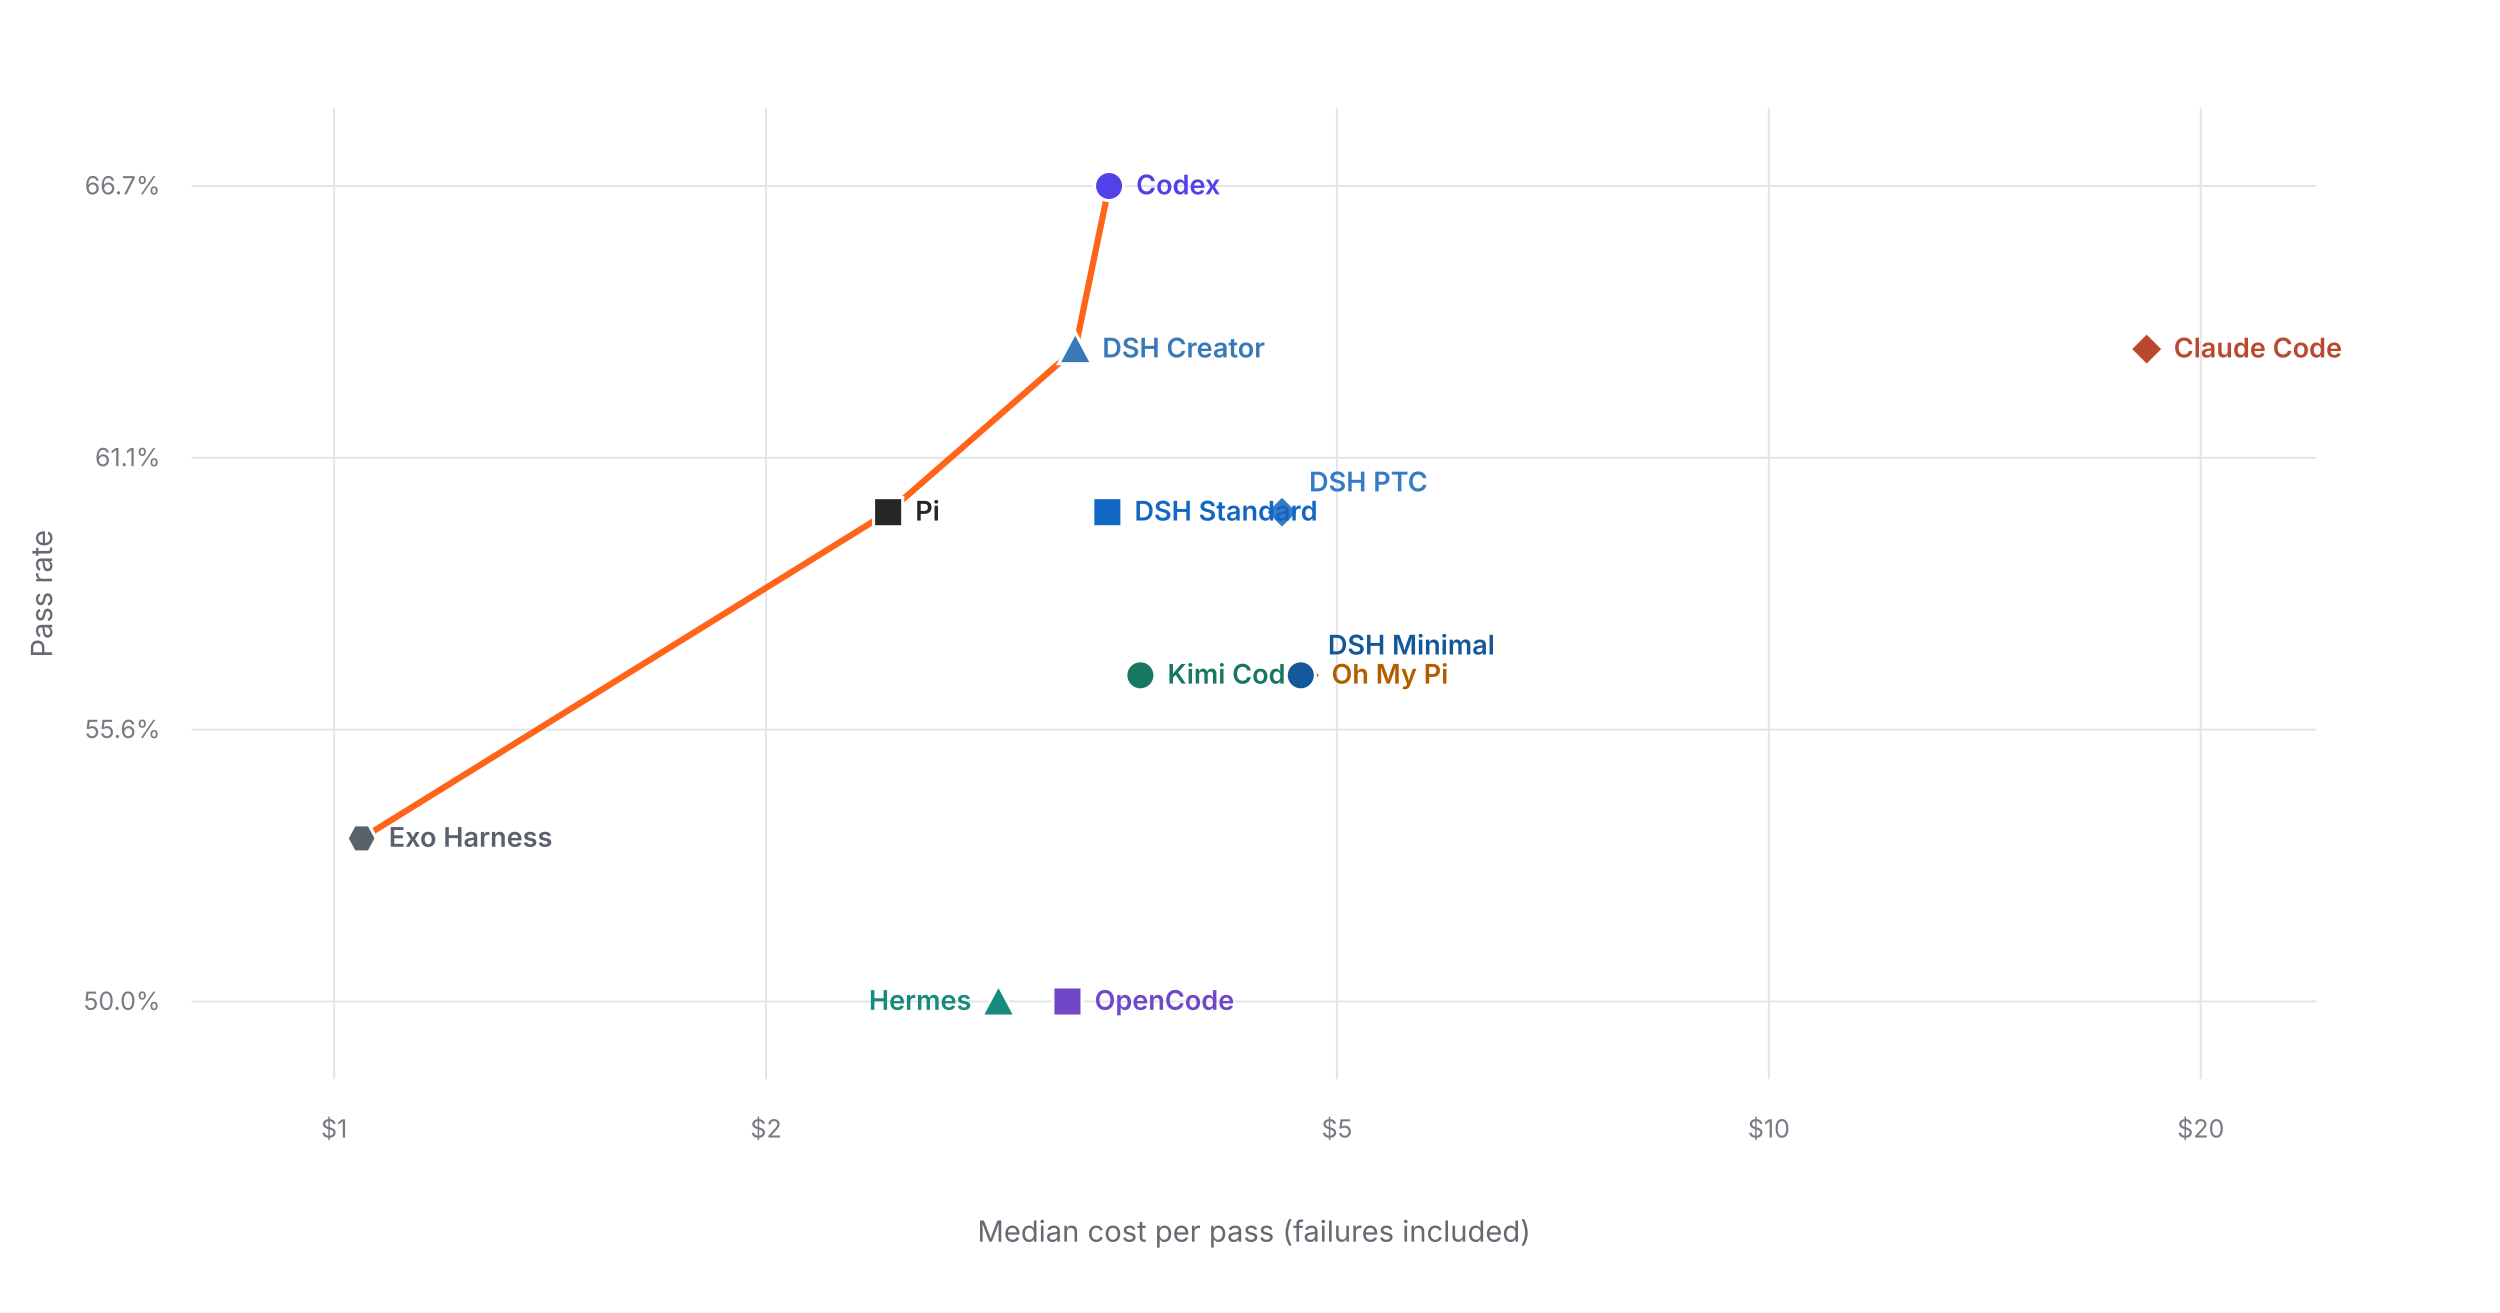
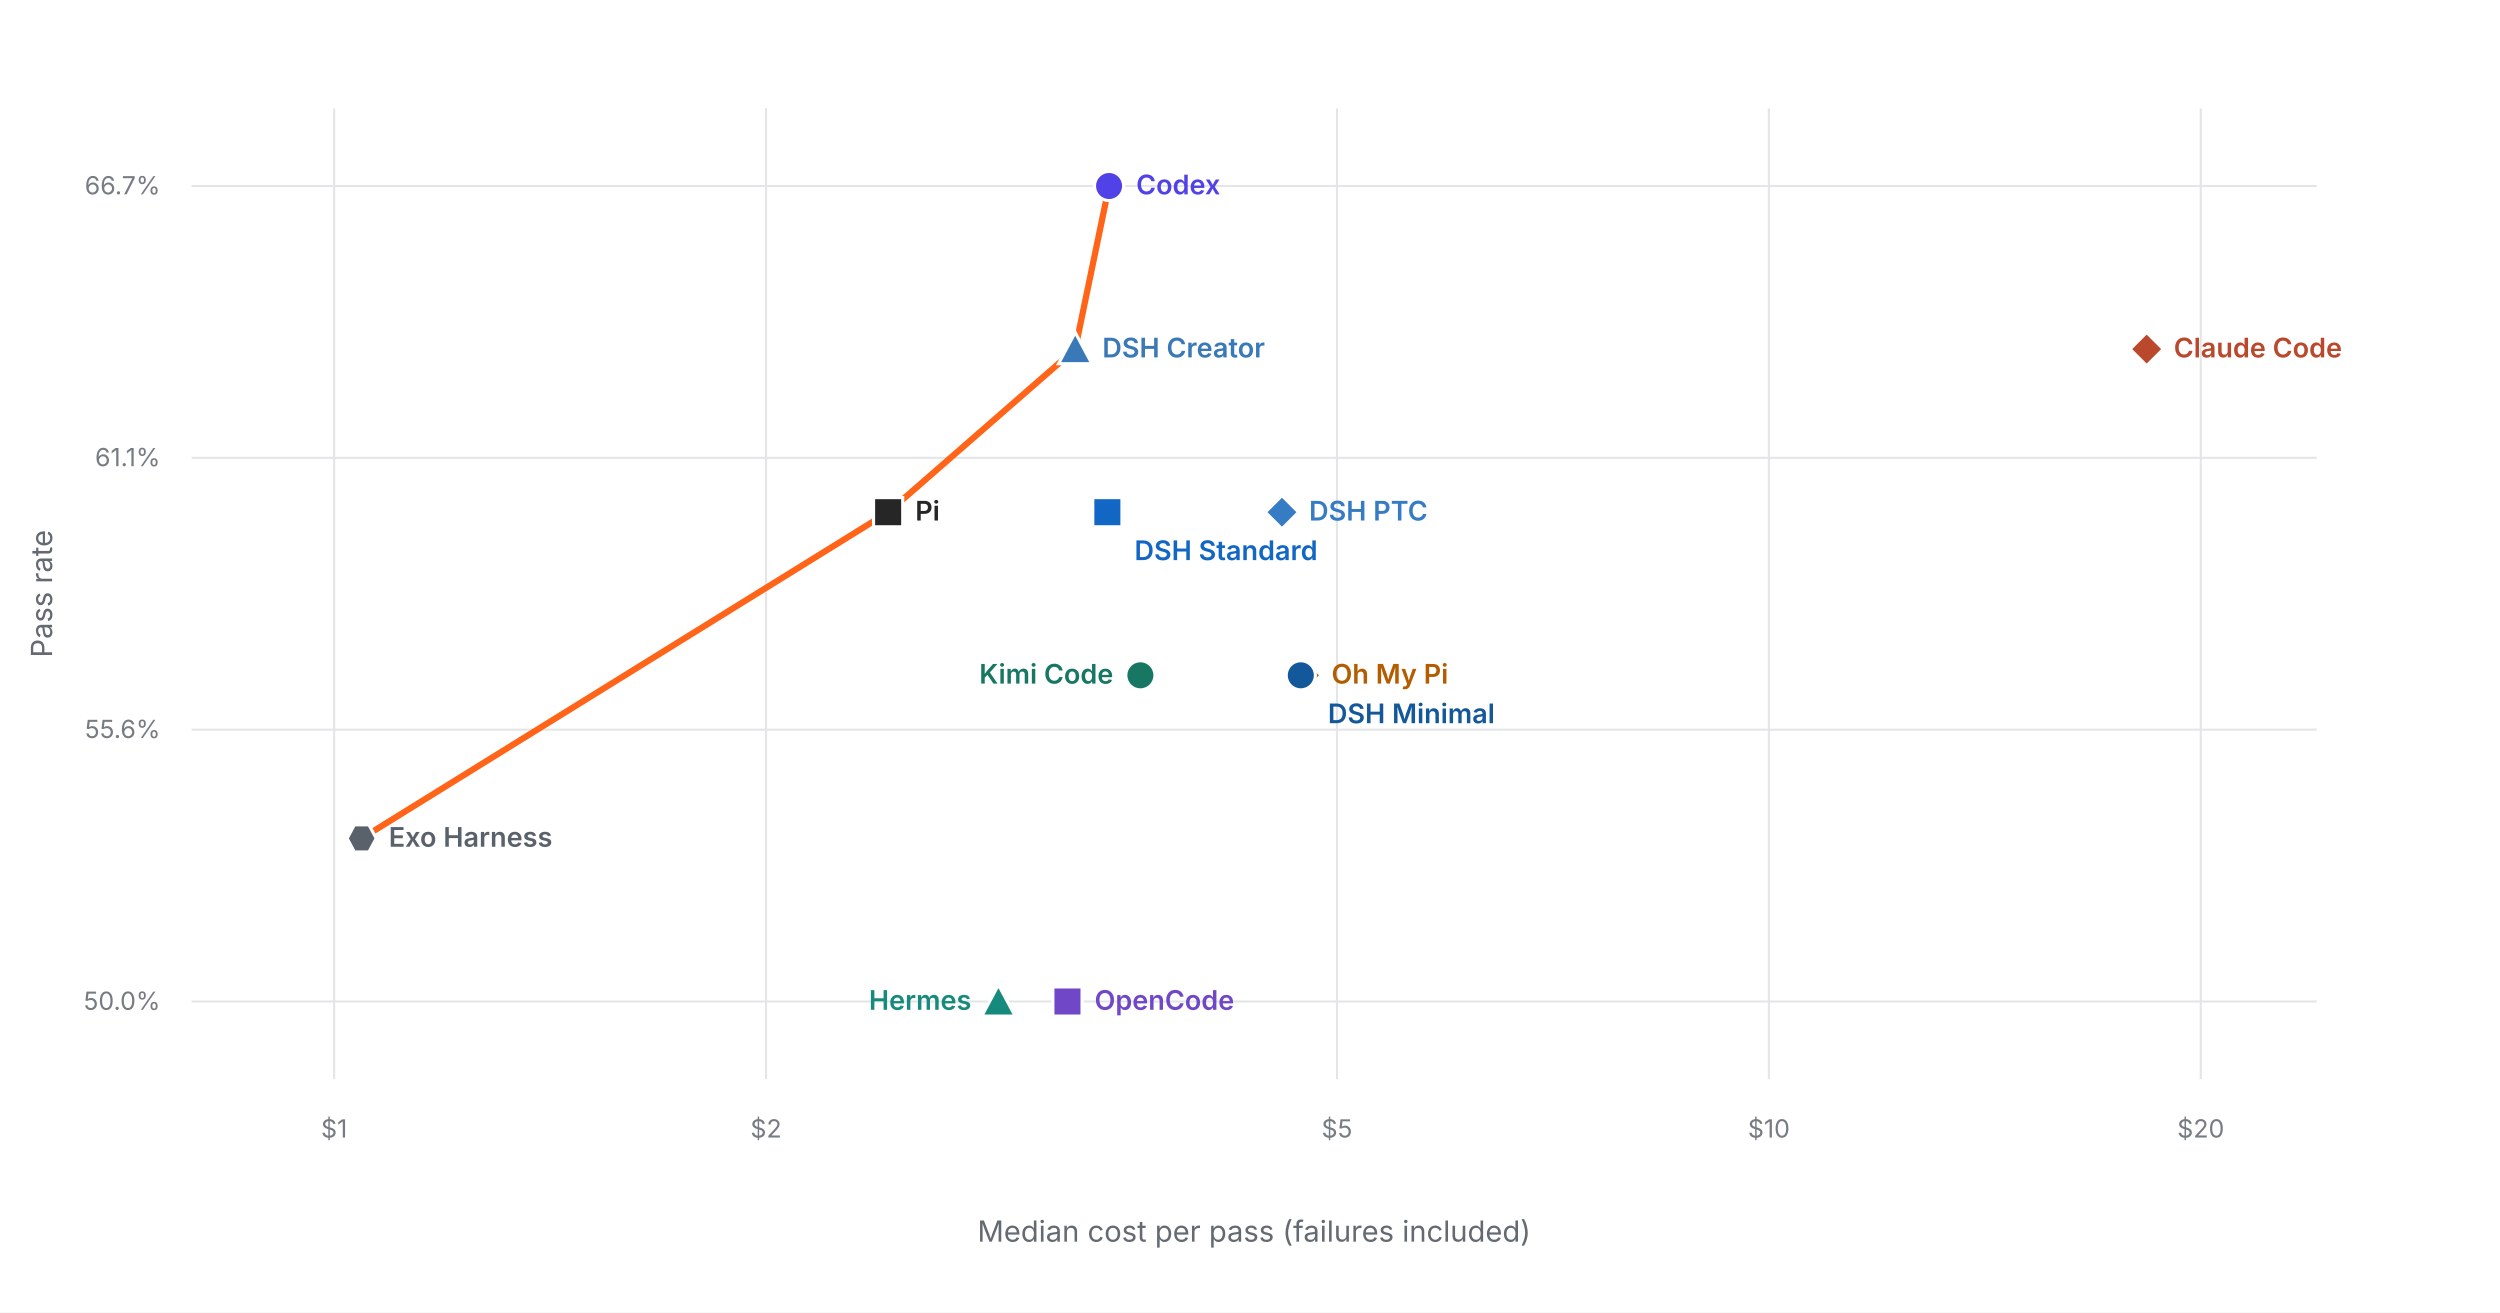
<svg xmlns="http://www.w3.org/2000/svg" width="1200" height="630" viewBox="0 0 1200 630">
  <rect width="1200" height="630" fill="#FFFFFF" />
  <style>
    text{font-family:Inter,ui-sans-serif,system-ui,-apple-system,BlinkMacSystemFont,"Segoe UI",sans-serif}
    .mono{font-family:"SFMono-Regular",Consolas,"Liberation Mono",monospace}
    .grid line{stroke:#E4E5E7;stroke-width:1}.grid text{fill:#777B82;font-size:12px}
    .point-label{font-size:13px;font-weight:600}
  </style>
  <g class="grid mono">
    <line x1="160.386" y1="52" x2="160.386" y2="518" />
    <text x="160.386" y="546" text-anchor="middle">$1</text>
    <line x1="367.697" y1="52" x2="367.697" y2="518" />
    <text x="367.697" y="546" text-anchor="middle">$2</text>
    <line x1="641.746" y1="52" x2="641.746" y2="518" />
    <text x="641.746" y="546" text-anchor="middle">$5</text>
    <line x1="849.056" y1="52" x2="849.056" y2="518" />
    <text x="849.056" y="546" text-anchor="middle">$10</text>
    <line x1="1056.367" y1="52" x2="1056.367" y2="518" />
    <text x="1056.367" y="546" text-anchor="middle">$20</text>
    <line x1="92" y1="480.72" x2="1112" y2="480.72" />
    <text x="77" y="484.72" text-anchor="end">50.0%</text>
    <line x1="92" y1="350.24" x2="1112" y2="350.24" />
    <text x="77" y="354.24" text-anchor="end">55.6%</text>
    <line x1="92" y1="219.76" x2="1112" y2="219.76" />
    <text x="77" y="223.76" text-anchor="end">61.1%</text>
    <line x1="92" y1="89.28" x2="1112" y2="89.28" />
    <text x="77" y="93.28" text-anchor="end">66.7%</text>
  </g>
  <polyline points="173.6,402.432 426.307,245.856 516.1,167.568 532.348,89.28" fill="none" stroke="#FF6418" stroke-width="3" stroke-linejoin="round" stroke-linecap="round" />
  <g>
    <circle cx="532.348" cy="89.28" r="7" fill="#5142E8" stroke="#FFFFFF" stroke-width="1.5" />
-     <text class="point-label" x="545.348" y="93.28" fill="#5142E8" text-anchor="start">Codex</text>
+     <text class="point-label" data-placement="right-center" x="545.348" y="93.28" fill="#5142E8" text-anchor="start">Codex</text>
  </g>
  <g>
    <path d="M 516.1 159.568 L 524.1 174.568 L 508.1 174.568 Z" fill="#3979B8" stroke="#FFFFFF" stroke-width="1.5" />
-     <text class="point-label" x="529.1" y="171.568" fill="#3979B8" text-anchor="start">DSH Creator</text>
+     <text class="point-label" data-placement="right-center" x="529.1" y="171.568" fill="#3979B8" text-anchor="start">DSH Creator</text>
  </g>
  <g>
    <path d="M 1030.4 159.568 L 1038.4 167.568 L 1030.4 175.568 L 1022.4 167.568 Z" fill="#B9482C" stroke="#FFFFFF" stroke-width="1.5" />
-     <text class="point-label" x="1043.4" y="171.568" fill="#B9482C" text-anchor="start">Claude Code</text>
+     <text class="point-label" data-placement="right-center" x="1043.4" y="171.568" fill="#B9482C" text-anchor="start">Claude Code</text>
  </g>
  <g>
    <rect x="419.307" y="238.856" width="14" height="14" fill="#262626" stroke="#FFFFFF" stroke-width="1.5" />
-     <text class="point-label" x="439.307" y="249.856" fill="#262626" text-anchor="start">Pi</text>
+     <text class="point-label" data-placement="right-center" x="439.307" y="249.856" fill="#262626" text-anchor="start">Pi</text>
  </g>
  <g>
    <path d="M 615.338 237.856 L 623.338 245.856 L 615.338 253.856 L 607.338 245.856 Z" fill="#357CC5" stroke="#FFFFFF" stroke-width="1.5" />
-     <text class="point-label" x="628.338" y="235.856" fill="#357CC5" text-anchor="start">DSH PTC</text>
+     <text class="point-label" data-placement="right-center" x="628.338" y="249.856" fill="#357CC5" text-anchor="start">DSH PTC</text>
  </g>
  <g>
    <rect x="524.536" y="238.856" width="14" height="14" fill="#1267C4" stroke="#FFFFFF" stroke-width="1.5" />
-     <text class="point-label" x="544.536" y="249.856" fill="#1267C4" text-anchor="start">DSH Standard</text>
+     <text class="point-label" data-placement="right-below" x="544.536" y="268.856" fill="#1267C4" text-anchor="start">DSH Standard</text>
  </g>
  <g>
    <path d="M 626.124 316.144 L 634.124 324.144 L 626.124 332.144 L 618.124 324.144 Z" fill="#B35C00" stroke="#FFFFFF" stroke-width="1.5" />
-     <text class="point-label" x="639.124" y="328.144" fill="#B35C00" text-anchor="start">Oh My Pi</text>
+     <text class="point-label" data-placement="right-center" x="639.124" y="328.144" fill="#B35C00" text-anchor="start">Oh My Pi</text>
  </g>
  <g>
    <circle cx="547.382" cy="324.144" r="7" fill="#187763" stroke="#FFFFFF" stroke-width="1.5" />
-     <text class="point-label" x="560.382" y="328.144" fill="#187763" text-anchor="start">Kimi Code</text>
+     <text class="point-label" data-placement="left-center" x="534.382" y="328.144" fill="#187763" text-anchor="end">Kimi Code</text>
  </g>
  <g>
    <circle cx="624.38" cy="324.144" r="7" fill="#14589C" stroke="#FFFFFF" stroke-width="1.5" />
-     <text class="point-label" x="637.38" y="314.144" fill="#14589C" text-anchor="start">DSH Minimal</text>
+     <text class="point-label" data-placement="right-below" x="637.38" y="347.144" fill="#14589C" text-anchor="start">DSH Minimal</text>
  </g>
  <g>
    <path d="M 166.6 402.432 L 170.1 395.932 L 177.1 395.932 L 180.6 402.432 L 177.1 408.932 L 170.1 408.932 Z" fill="#59616B" stroke="#FFFFFF" stroke-width="1.5" />
-     <text class="point-label" x="186.6" y="406.432" fill="#59616B" text-anchor="start">Exo Harness</text>
+     <text class="point-label" data-placement="right-center" x="186.6" y="406.432" fill="#59616B" text-anchor="start">Exo Harness</text>
  </g>
  <g>
    <rect x="505.384" y="473.72" width="14" height="14" fill="#7047C7" stroke="#FFFFFF" stroke-width="1.5" />
-     <text class="point-label" x="525.384" y="484.72" fill="#7047C7" text-anchor="start">OpenCode</text>
+     <text class="point-label" data-placement="right-center" x="525.384" y="484.72" fill="#7047C7" text-anchor="start">OpenCode</text>
  </g>
  <g>
    <path d="M 479.269 472.72 L 487.269 487.72 L 471.269 487.72 Z" fill="#168A7D" stroke="#FFFFFF" stroke-width="1.5" />
-     <text class="point-label" x="466.269" y="484.72" fill="#168A7D" text-anchor="end">Hermes</text>
+     <text class="point-label" data-placement="left-center" x="466.269" y="484.72" fill="#168A7D" text-anchor="end">Hermes</text>
  </g>
  <text x="602" y="596" fill="#656A72" text-anchor="middle" font-size="14">Median cost per pass (failures included)</text>
  <text x="25" y="285" fill="#656A72" text-anchor="middle" font-size="14" transform="rotate(-90 25 285)">Pass rate</text>
</svg>
